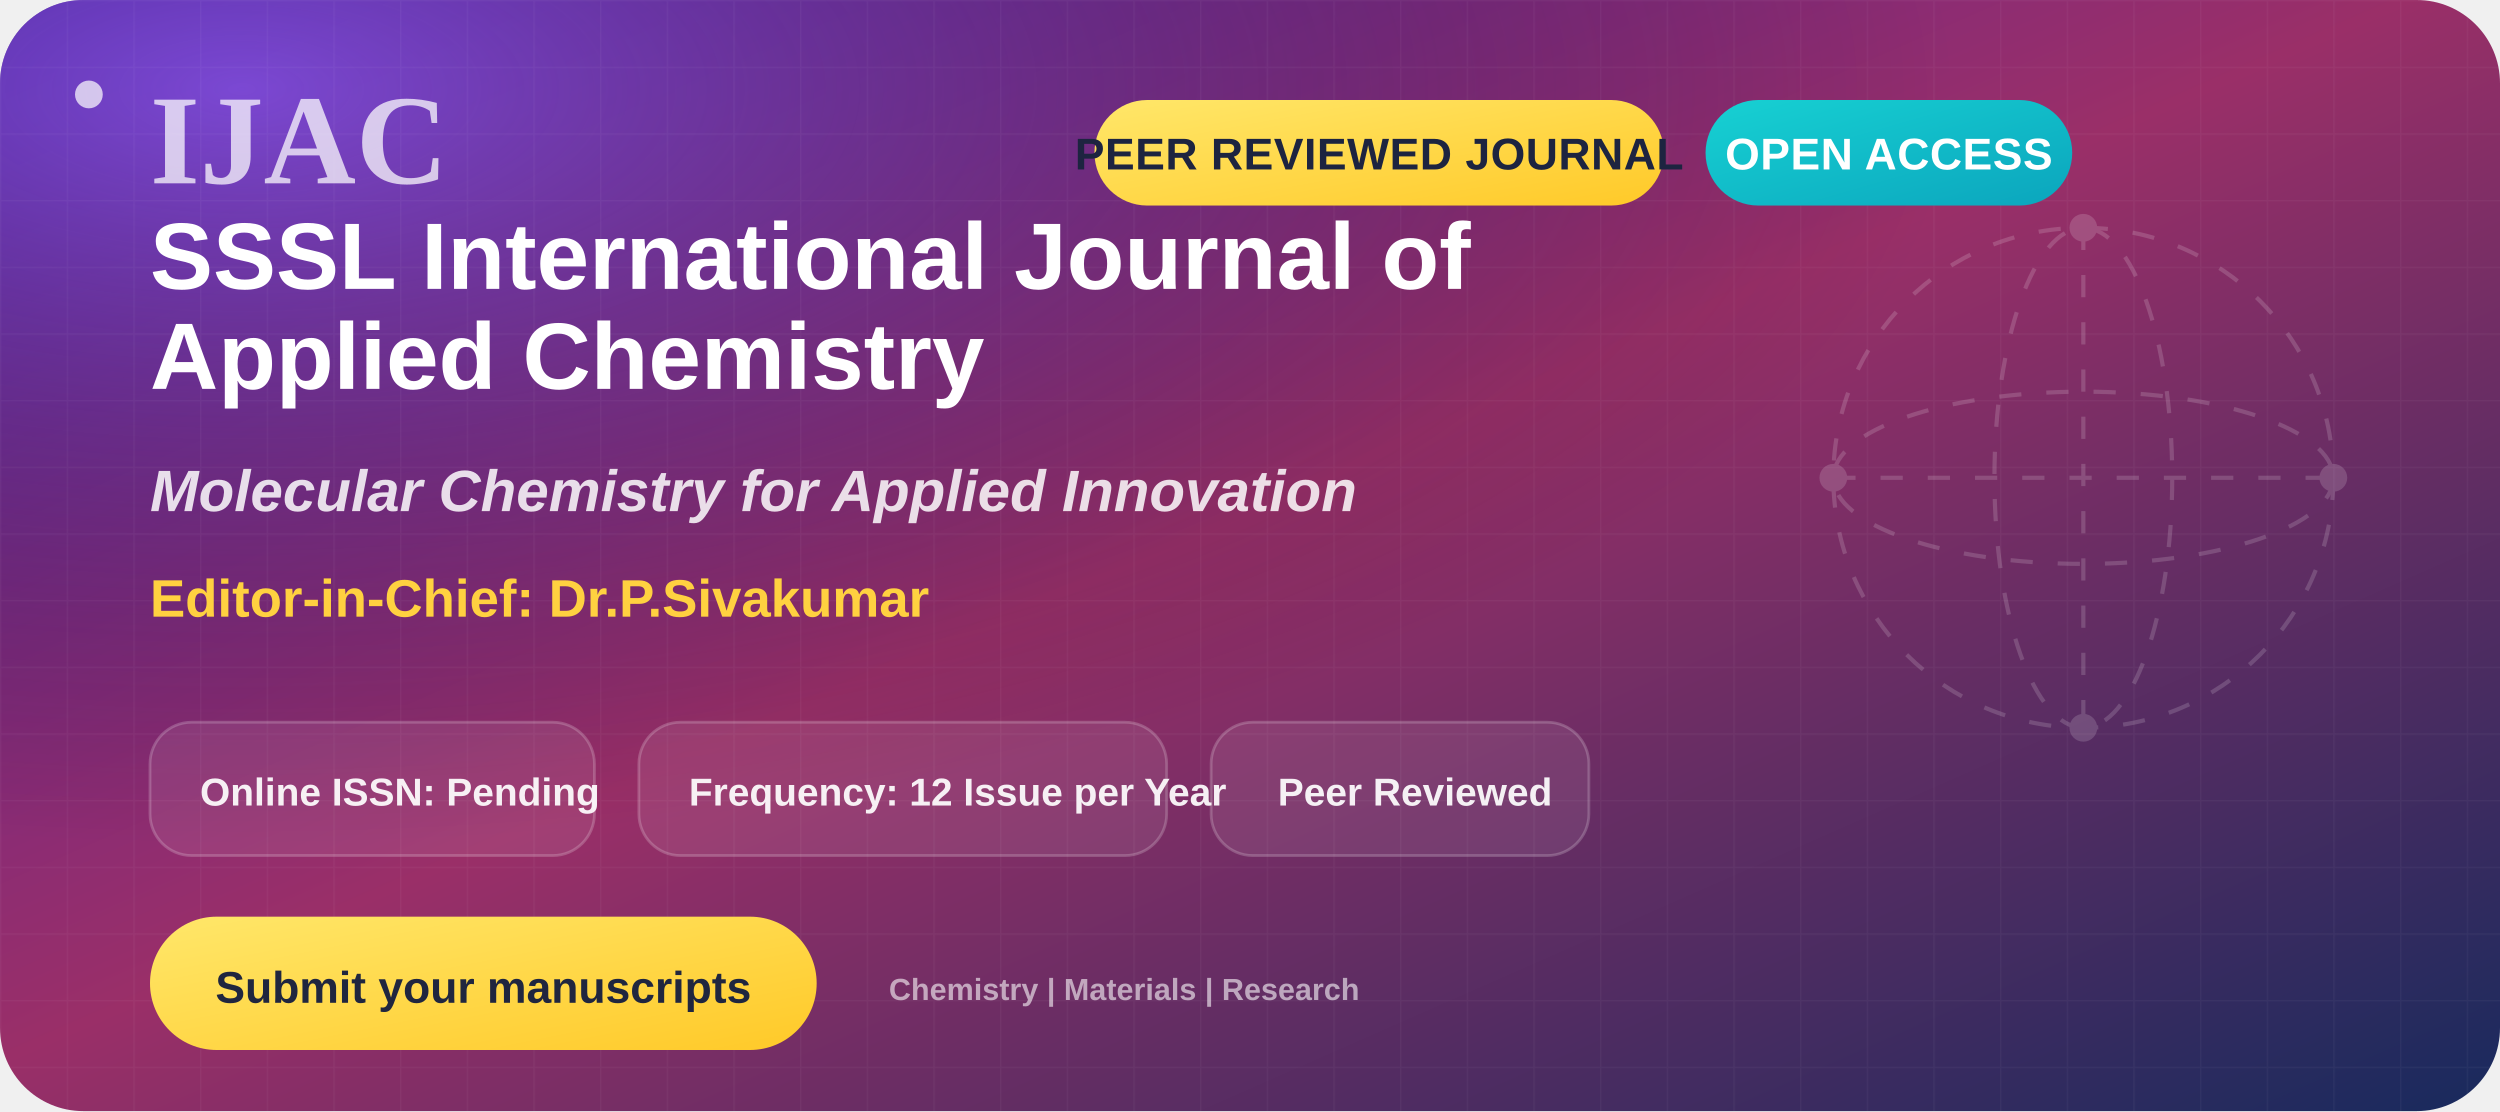
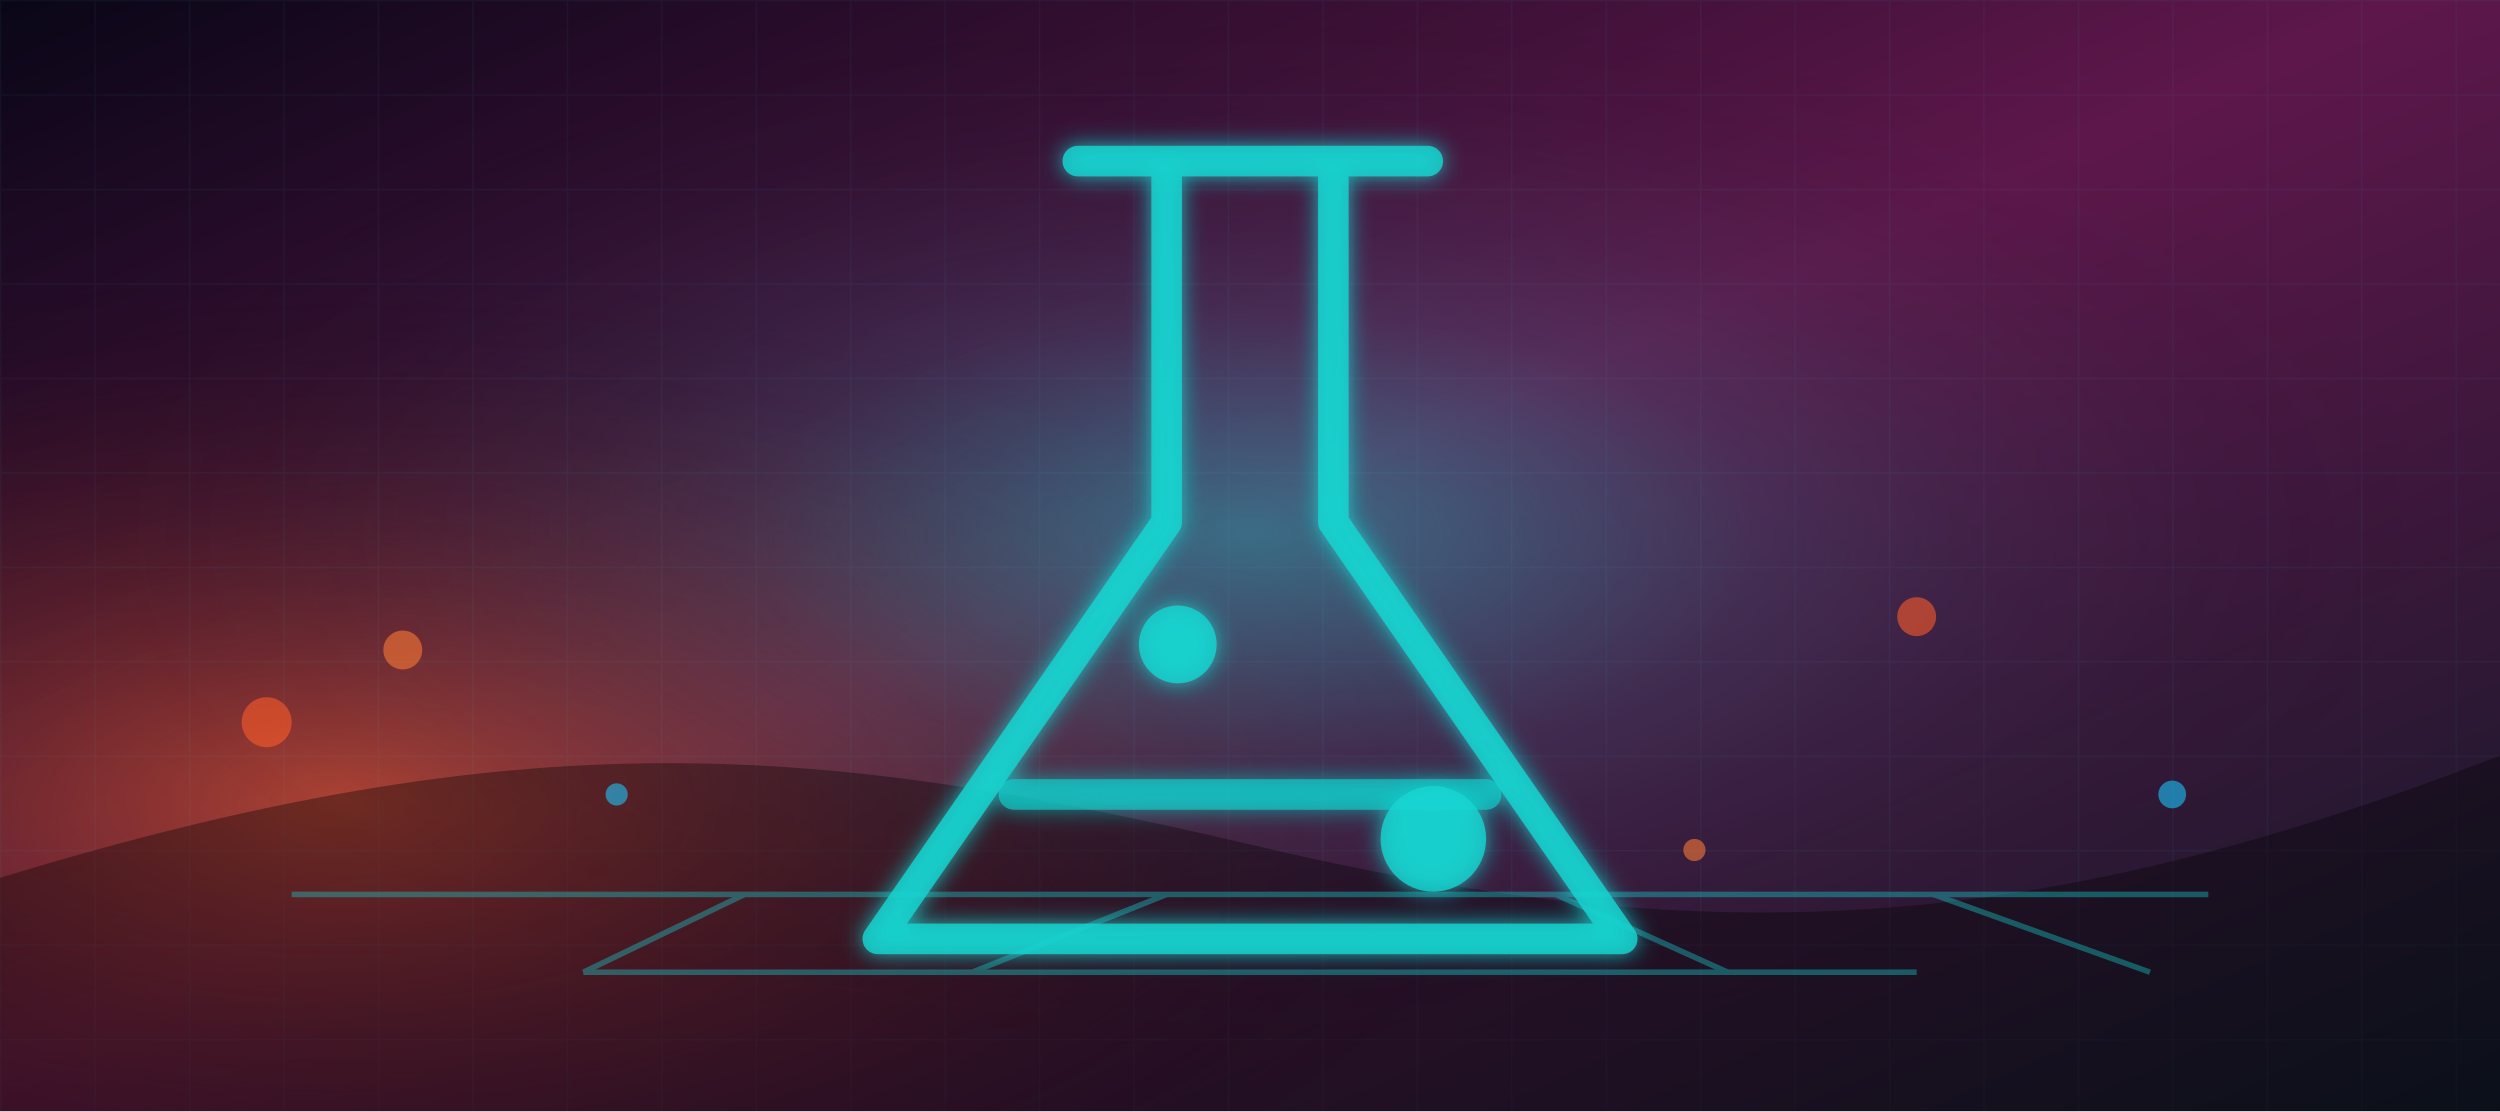
- <svg xmlns="http://www.w3.org/2000/svg" viewBox="0 0 900 400" role="img" aria-labelledby="title-IJAC desc-IJAC">
+ <svg xmlns="http://www.w3.org/2000/svg" viewBox="0 0 900 400" role="img" aria-labelledby="title-ijac_cover.svg desc-ijac_cover.svg">
  <defs>
    <linearGradient id="bg11" x1="0%" y1="0%" x2="100%" y2="100%">
-       <stop offset="0%" stop-color="#5520a0" />
-       <stop offset="48%" stop-color="#9a2f68" />
-       <stop offset="100%" stop-color="#172a5d" />
+       <stop offset="0%" stop-color="#090617" />
+       <stop offset="48%" stop-color="#5e174b" />
+       <stop offset="100%" stop-color="#101827" />
    </linearGradient>
-     <radialGradient id="glow11" cx="10%" cy="8%" r="68%">
-       <stop offset="0%" stop-color="#8d63ff" stop-opacity="0.58" />
+     <radialGradient id="core11" cx="50%" cy="48%" r="48%">
+       <stop offset="0%" stop-color="#14d6d2" stop-opacity="0.45" />
+       <stop offset="42%" stop-color="#14d6d2" stop-opacity="0.12" />
      <stop offset="100%" stop-color="#000000" stop-opacity="0" />
    </radialGradient>
-     <linearGradient id="gold11" x1="0%" y1="0%" x2="100%" y2="100%">
-       <stop offset="0%" stop-color="#ffe76a" />
-       <stop offset="100%" stop-color="#ffc928" />
-     </linearGradient>
-     <linearGradient id="cyan11" x1="0%" y1="0%" x2="100%" y2="100%">
-       <stop offset="0%" stop-color="#17d1d3" />
-       <stop offset="100%" stop-color="#0ba5bd" />
-     </linearGradient>
-     <pattern id="grid11" width="24" height="24" patternUnits="userSpaceOnUse">
-       <path d="M24 0H0V24" fill="none" stroke="#ffffff" stroke-opacity="0.04" stroke-width="1" />
+     <radialGradient id="warm11" cx="14%" cy="72%" r="48%">
+       <stop offset="0%" stop-color="#ff6b24" stop-opacity="0.7" />
+       <stop offset="100%" stop-color="#000000" stop-opacity="0" />
+     </radialGradient>
+     <pattern id="mesh11" width="34" height="34" patternUnits="userSpaceOnUse">
+       <path d="M34 0H0V34" fill="none" stroke="#43d4ff" stroke-opacity="0.05" stroke-width="1" />
    </pattern>
-     <style>.pill{font-family:'Outfit','Segoe UI',Arial,sans-serif;font-weight:900;font-size:16px;letter-spacing:.2px}.code{font-family:Georgia,'Times New Roman',serif;font-weight:900;font-size:46px;fill:rgba(255,255,255,.72)}.title{font-family:'Outfit','Segoe UI',Arial,sans-serif;font-weight:900;font-size:34px;fill:#fff;letter-spacing:0}.tagline{font-family:'Outfit','Segoe UI',Arial,sans-serif;font-style:italic;font-weight:800;font-size:21px;fill:rgba(255,255,255,.84)}.editor{font-family:'Outfit','Segoe UI',Arial,sans-serif;font-weight:900;font-size:19px;fill:#ffd140}.chip{font-family:'Outfit','Segoe UI',Arial,sans-serif;font-size:14px;font-weight:800;fill:rgba(255,255,255,.92)}.small{font-family:'Poppins','Segoe UI',Arial,sans-serif;font-size:11px;font-weight:800;fill:rgba(255,255,255,.58)}</style>
+     <filter id="softGlow11" x="-30%" y="-30%" width="160%" height="160%">
+       <feGaussianBlur stdDeviation="4" result="blur" />
+       <feMerge>
+         <feMergeNode in="blur" />
+         <feMergeNode in="SourceGraphic" />
+       </feMerge>
+     </filter>
  </defs>
-   <rect width="900" height="400" rx="30" fill="url(#bg11)" />
-   <rect width="900" height="400" rx="30" fill="url(#glow11)" />
-   <rect width="900" height="400" rx="30" fill="url(#grid11)" />
-   <circle cx="32" cy="34" r="5" fill="#fff" opacity=".7" />
-   <g opacity=".16" transform="translate(650 64)">
-     <circle cx="100" cy="108" r="90" fill="none" stroke="#fff" stroke-width="1.5" stroke-dasharray="8 9" />
-     <ellipse cx="100" cy="108" rx="90" ry="31" fill="none" stroke="#fff" stroke-width="1.5" stroke-dasharray="8 9" />
-     <ellipse cx="100" cy="108" rx="32" ry="90" fill="none" stroke="#fff" stroke-width="1.5" stroke-dasharray="8 9" />
-     <path d="M10 108h180M100 18v180" stroke="#fff" stroke-width="1.5" stroke-dasharray="8 9" />
-     <circle cx="100" cy="18" r="5" fill="#fff" />
-     <circle cx="100" cy="198" r="5" fill="#fff" />
-     <circle cx="10" cy="108" r="5" fill="#fff" />
-     <circle cx="190" cy="108" r="5" fill="#fff" />
+   <rect width="900" height="400" fill="url(#bg11)" />
+   <rect width="900" height="400" fill="url(#warm11)" opacity="0.75" />
+   <rect width="900" height="400" fill="url(#core11)" />
+   <rect width="900" height="400" fill="url(#mesh11)" />
+   <path d="M0 316c190-58 296-48 450-12 160 38 278 35 450-32v128H0z" fill="#000000" opacity="0.35" />
+   <g opacity="0.58">
+     <circle cx="96" cy="260" r="9" fill="#ff5b27" />
+     <circle cx="145" cy="234" r="7" fill="#ff7a33" />
+     <circle cx="222" cy="286" r="4" fill="#1cc8ff" />
+     <circle cx="690" cy="222" r="7" fill="#ff5b27" />
+     <circle cx="782" cy="286" r="5" fill="#19c7ff" />
+     <circle cx="610" cy="306" r="4" fill="#ff7a33" />
  </g>
-   <text x="54" y="66" class="code">IJAC</text>
-   <g transform="translate(394 36)">
-     <rect x="0" y="0" width="205" height="38" rx="19" fill="url(#gold11)" />
-     <text x="102.5" y="25" text-anchor="middle" class="pill" fill="#1d2440">PEER REVIEWED JOURNAL</text>
-     <rect x="220" y="0" width="132" height="38" rx="19" fill="url(#cyan11)" />
-     <text x="286" y="25" text-anchor="middle" class="pill" fill="#fff">OPEN ACCESS</text>
+   <g filter="url(#softGlow11)">
+     <path d="M388 58h126M420 58v130l-104 150h268L480 188V58" fill="none" stroke="#14d6d2" stroke-linecap="round" stroke-linejoin="round" stroke-width="11" opacity="0.82" />
+     <path d="M365 286h170" fill="none" stroke="#14d6d2" stroke-linecap="round" stroke-linejoin="round" stroke-width="11" opacity="0.62" />
+     <circle cx="424" cy="232" r="14" fill="#14d6d2" opacity="0.8" />
+     <circle cx="516" cy="302" r="19" fill="#14d6d2" opacity="0.8" />
  </g>
-   <text x="54" y="104" class="title">SSSL International Journal of</text>
-   <text x="54" y="140" class="title">Applied Chemistry</text>
-   <text x="54" y="184" class="tagline">Molecular Chemistry for Applied Innovation</text>
-   <text x="54" y="222" class="editor">Editor-in-Chief: Dr.P.Sivakumar</text>
-   <g transform="translate(54 260)">
-     <rect x="0" y="0" width="160" height="48" rx="15" fill="rgba(255,255,255,.08)" stroke="rgba(255,255,255,.20)" />
-     <text x="18" y="30" class="chip">Online ISSN: Pending</text>
-     <rect x="176" y="0" width="190" height="48" rx="15" fill="rgba(255,255,255,.08)" stroke="rgba(255,255,255,.20)" />
-     <text x="194" y="30" class="chip">Frequency: 12 Issue per Year</text>
-     <rect x="382" y="0" width="136" height="48" rx="15" fill="rgba(255,255,255,.08)" stroke="rgba(255,255,255,.20)" />
-     <text x="406" y="30" class="chip">Peer Reviewed</text>
+   <g opacity="0.38" stroke="#14d6d2" stroke-width="2">
+     <path d="M105 322h690" />
+     <path d="M210 350h480" />
+     <path d="M268 322l-58 28M420 322l-70 28M560 322l62 28M696 322l78 28" />
  </g>
-   <g transform="translate(54 330)">
-     <rect x="0" y="0" width="240" height="48" rx="24" fill="url(#gold11)" />
-     <text x="120" y="31" text-anchor="middle" font-family="Outfit,Arial" font-size="16" font-weight="900" fill="#20263f">Submit your manuscripts</text>
-   </g>
-   <text x="320" y="360" class="small">Chemistry | Materials | Research</text>
</svg>
